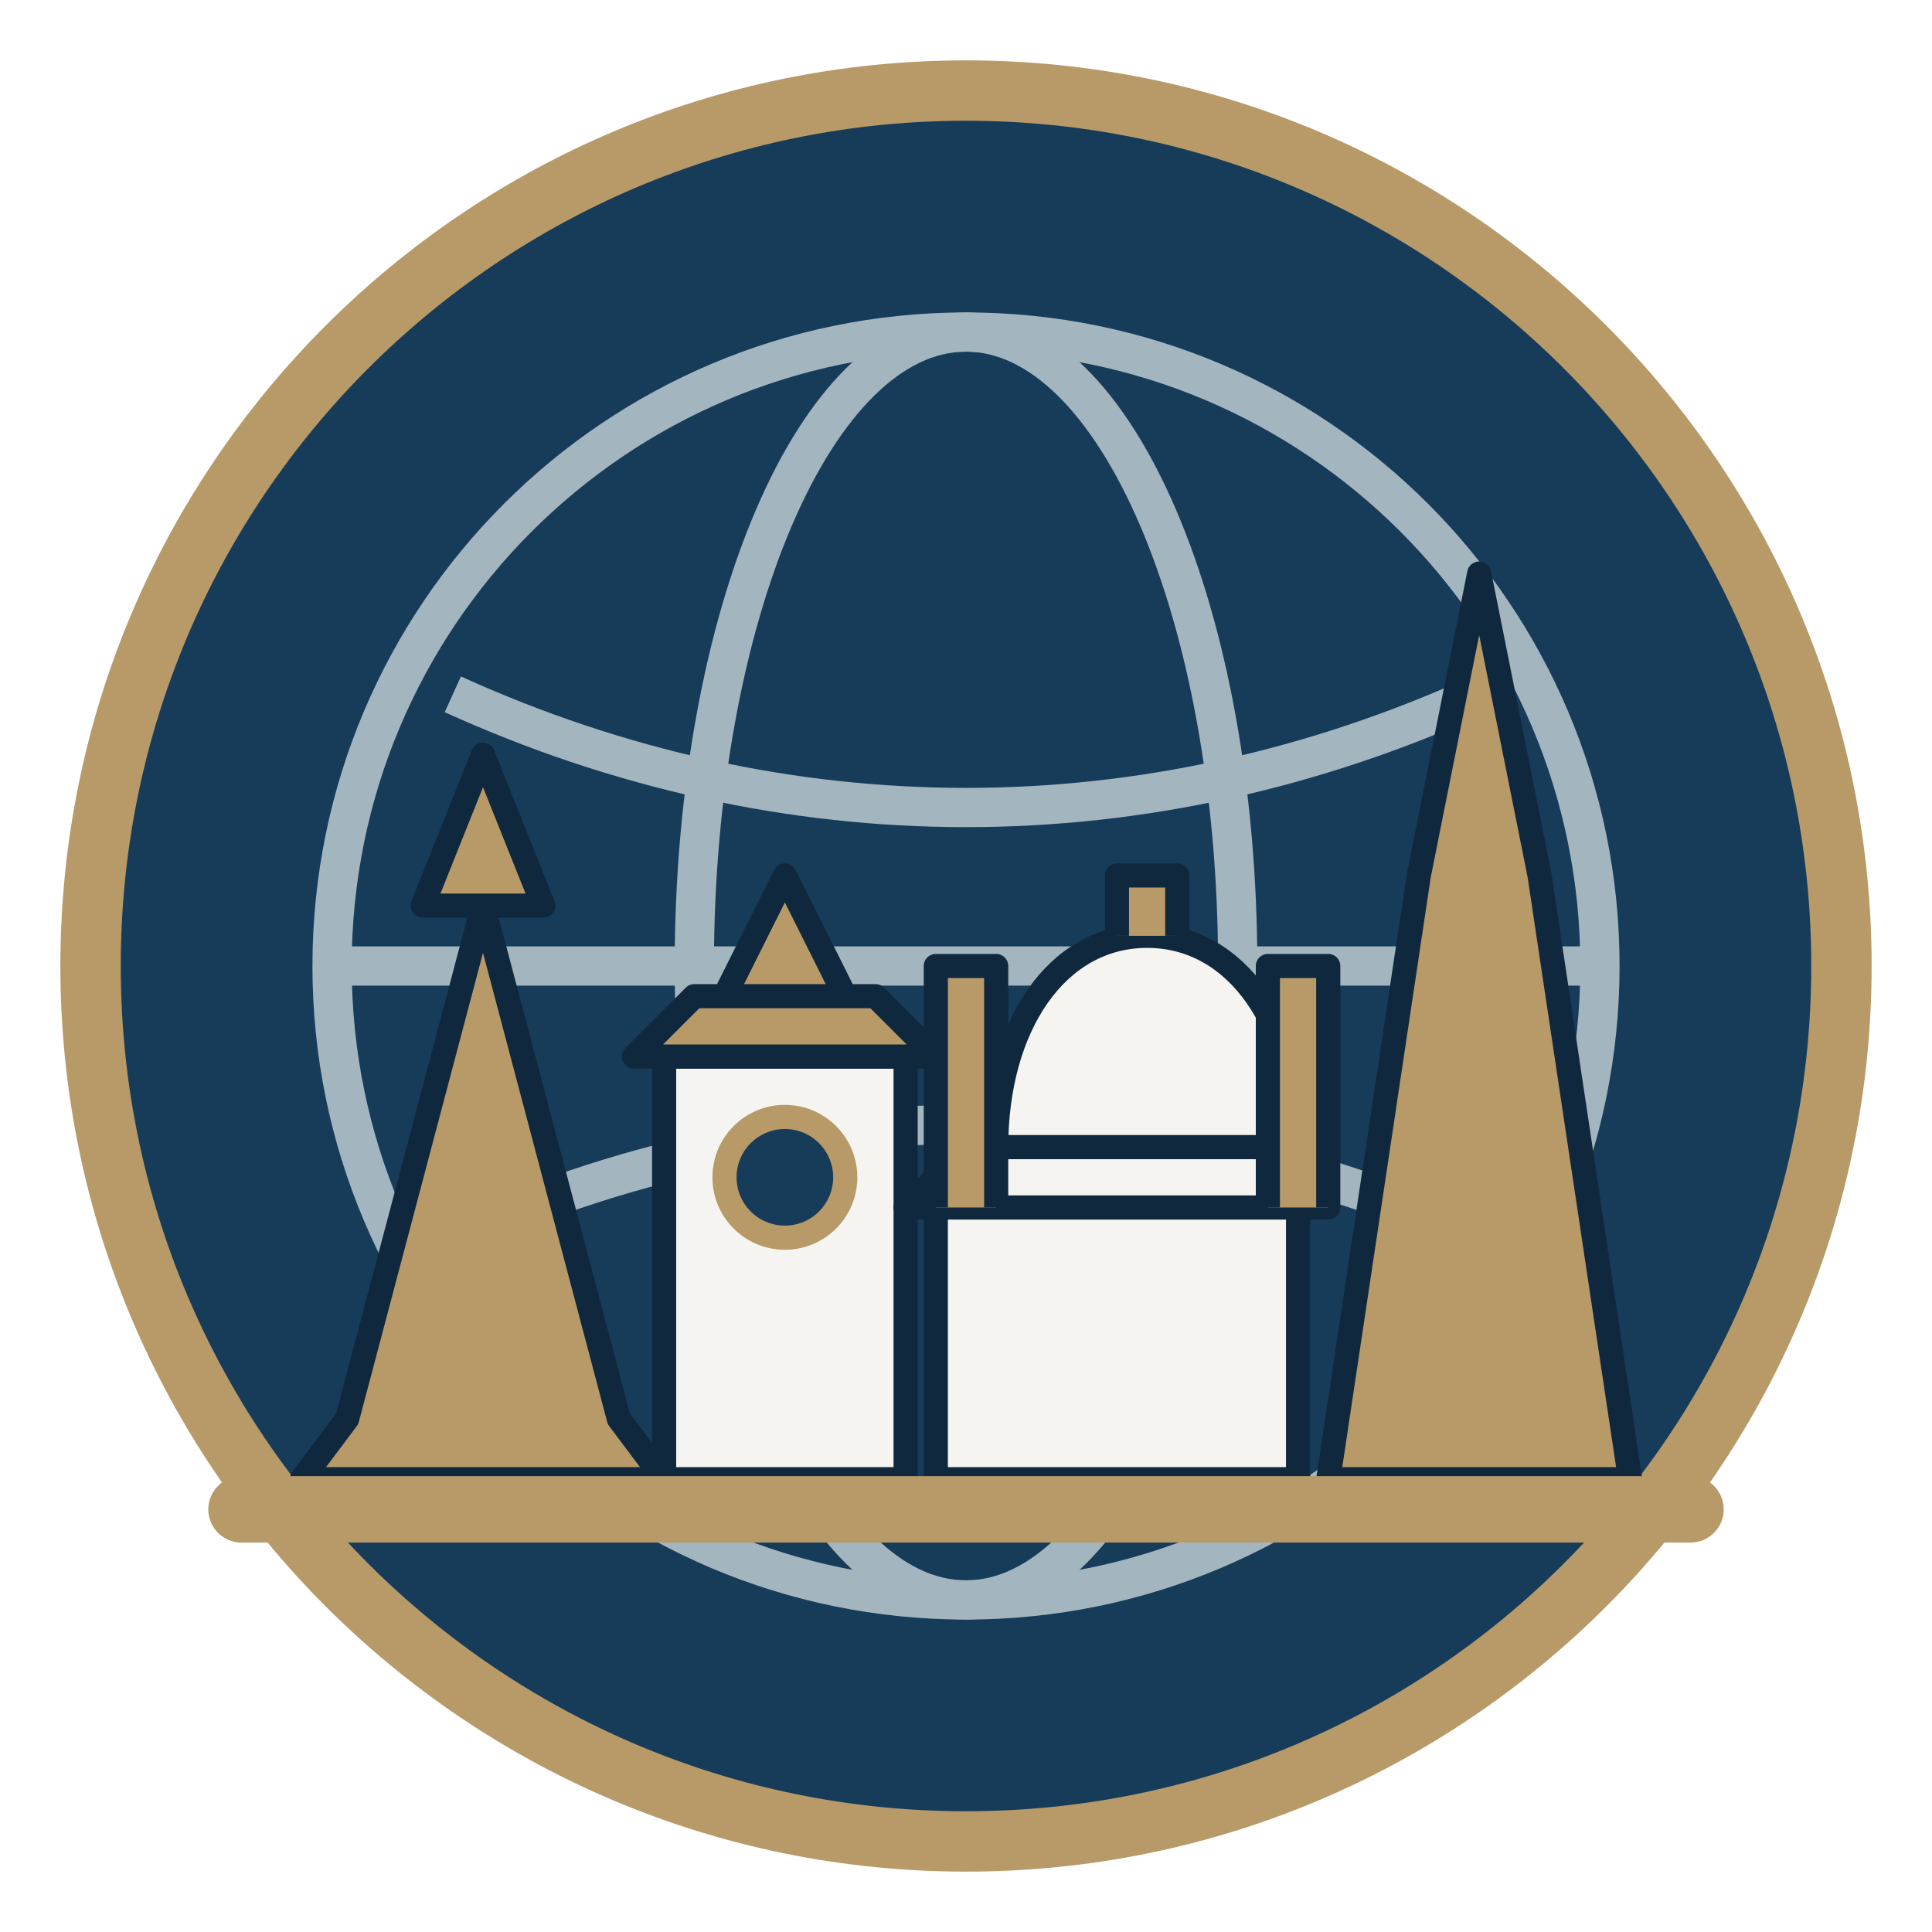
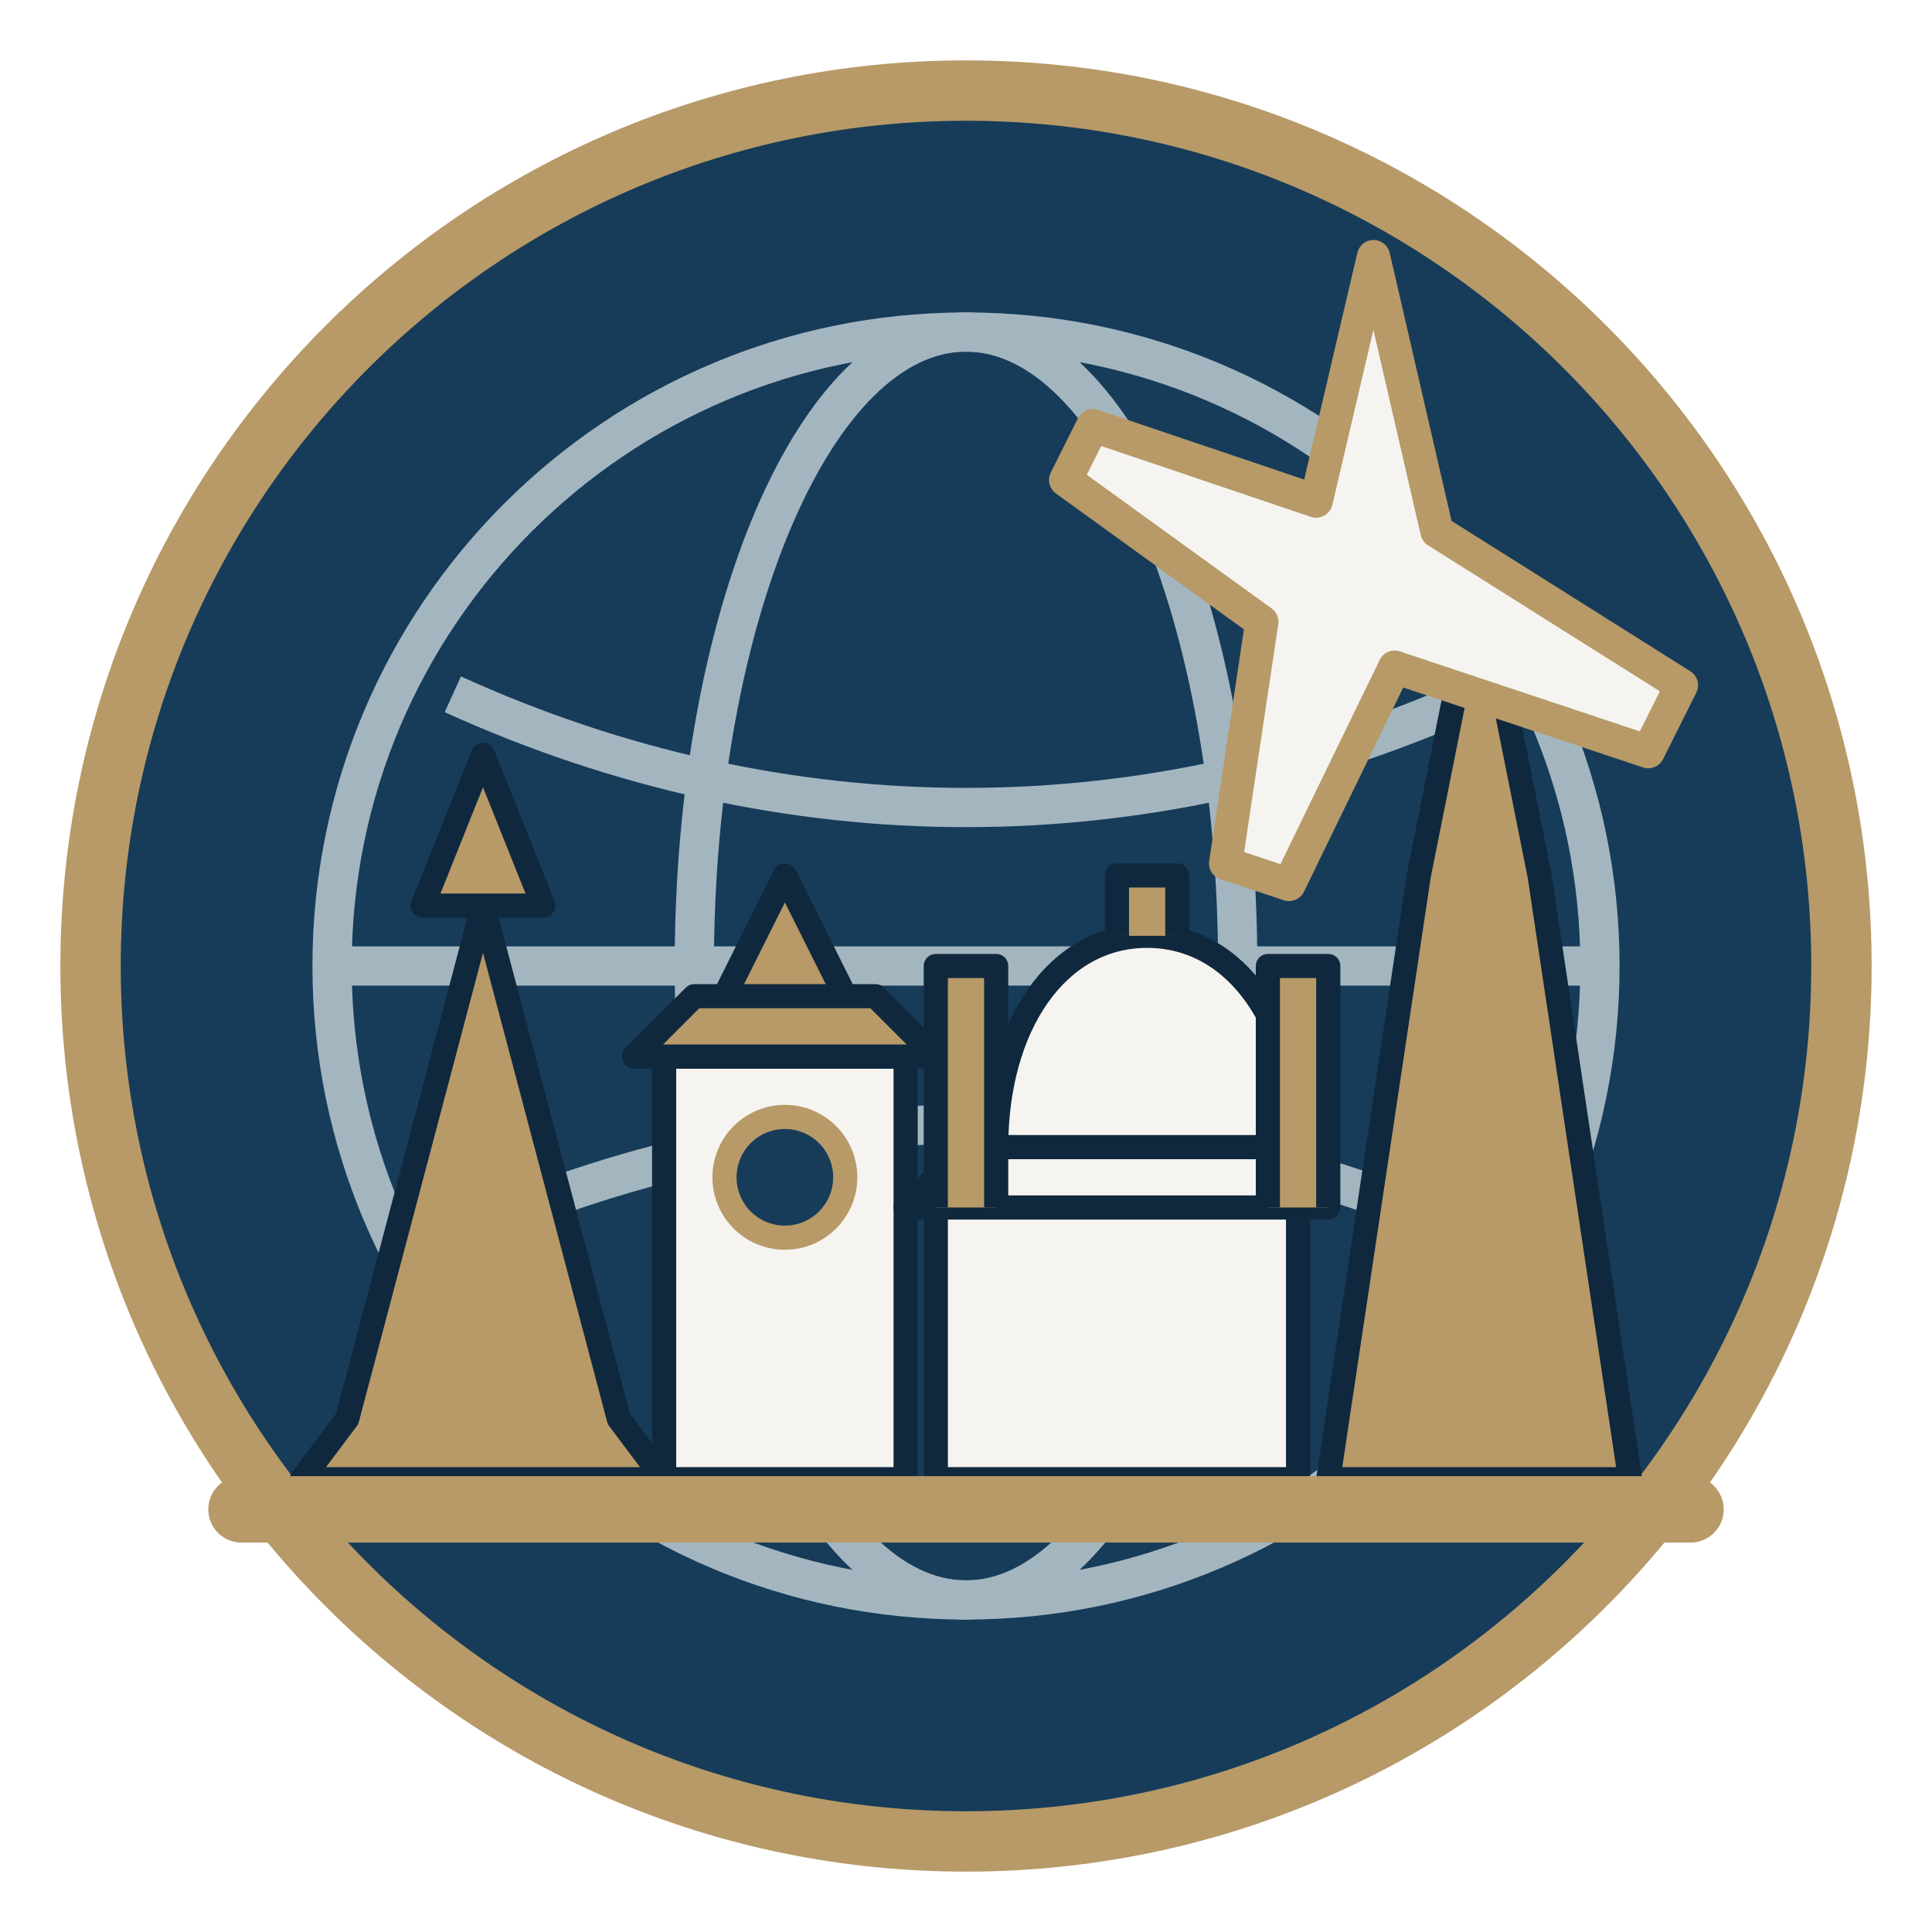
<svg xmlns="http://www.w3.org/2000/svg" viewBox="0 0 64 64" role="img" aria-label="TRAVORA globe and landmarks">
  <circle cx="32" cy="32" r="29" fill="#173c59" stroke="#b79a68" stroke-width="2" />
  <g fill="none" stroke="#d9e4e8" stroke-width="1.3" opacity=".72">
    <circle cx="32" cy="32" r="21" />
    <ellipse cx="32" cy="32" rx="9" ry="21" />
    <path d="M11 32h42M15 23c11 5 23 5 34 0M15 41c11-5 23-5 34 0" />
  </g>
  <g stroke="#10283d" stroke-width=".8" stroke-linejoin="round">
    <path fill="#b79a68" d="M10 49h12l-1.5-2-4.5-17-4.5 17zM14 30h4l-2-5z" />
    <path fill="#f5f4f0" d="M22 49V35h8v14z" />
    <path fill="#b79a68" d="M21 35h10l-2-2h-6zM24 33h4l-2-4z" />
    <circle cx="26" cy="39" r="2" fill="#173c59" stroke="#b79a68" />
    <path fill="#f5f4f0" d="M31 49V40h12v9zM30 40h14l-2-2H32zM33 38c0-4 2-7 5-7s5 3 5 7z" />
    <path fill="#b79a68" d="M37 31v-2h2v2M31 40v-8h2v8M42 40v-8h2v8" />
    <path fill="#b79a68" d="M44 49l3-20 2-10 2 10 3 20z" />
  </g>
  <path d="M8 50h48" stroke="#b79a68" stroke-width="2.2" stroke-linecap="round" />
+   <path d="M45.5 8.5l2.1 9.1 8.1 5.1-1.1 2.2-8.4-2.8-3.5 7.2-2.1-.7 1.2-8-6.5-4.7.9-1.8 7.4 2.5z" fill="#f5f4f0" stroke="#b79a68" stroke-width="1.1" stroke-linejoin="round" />
</svg>
